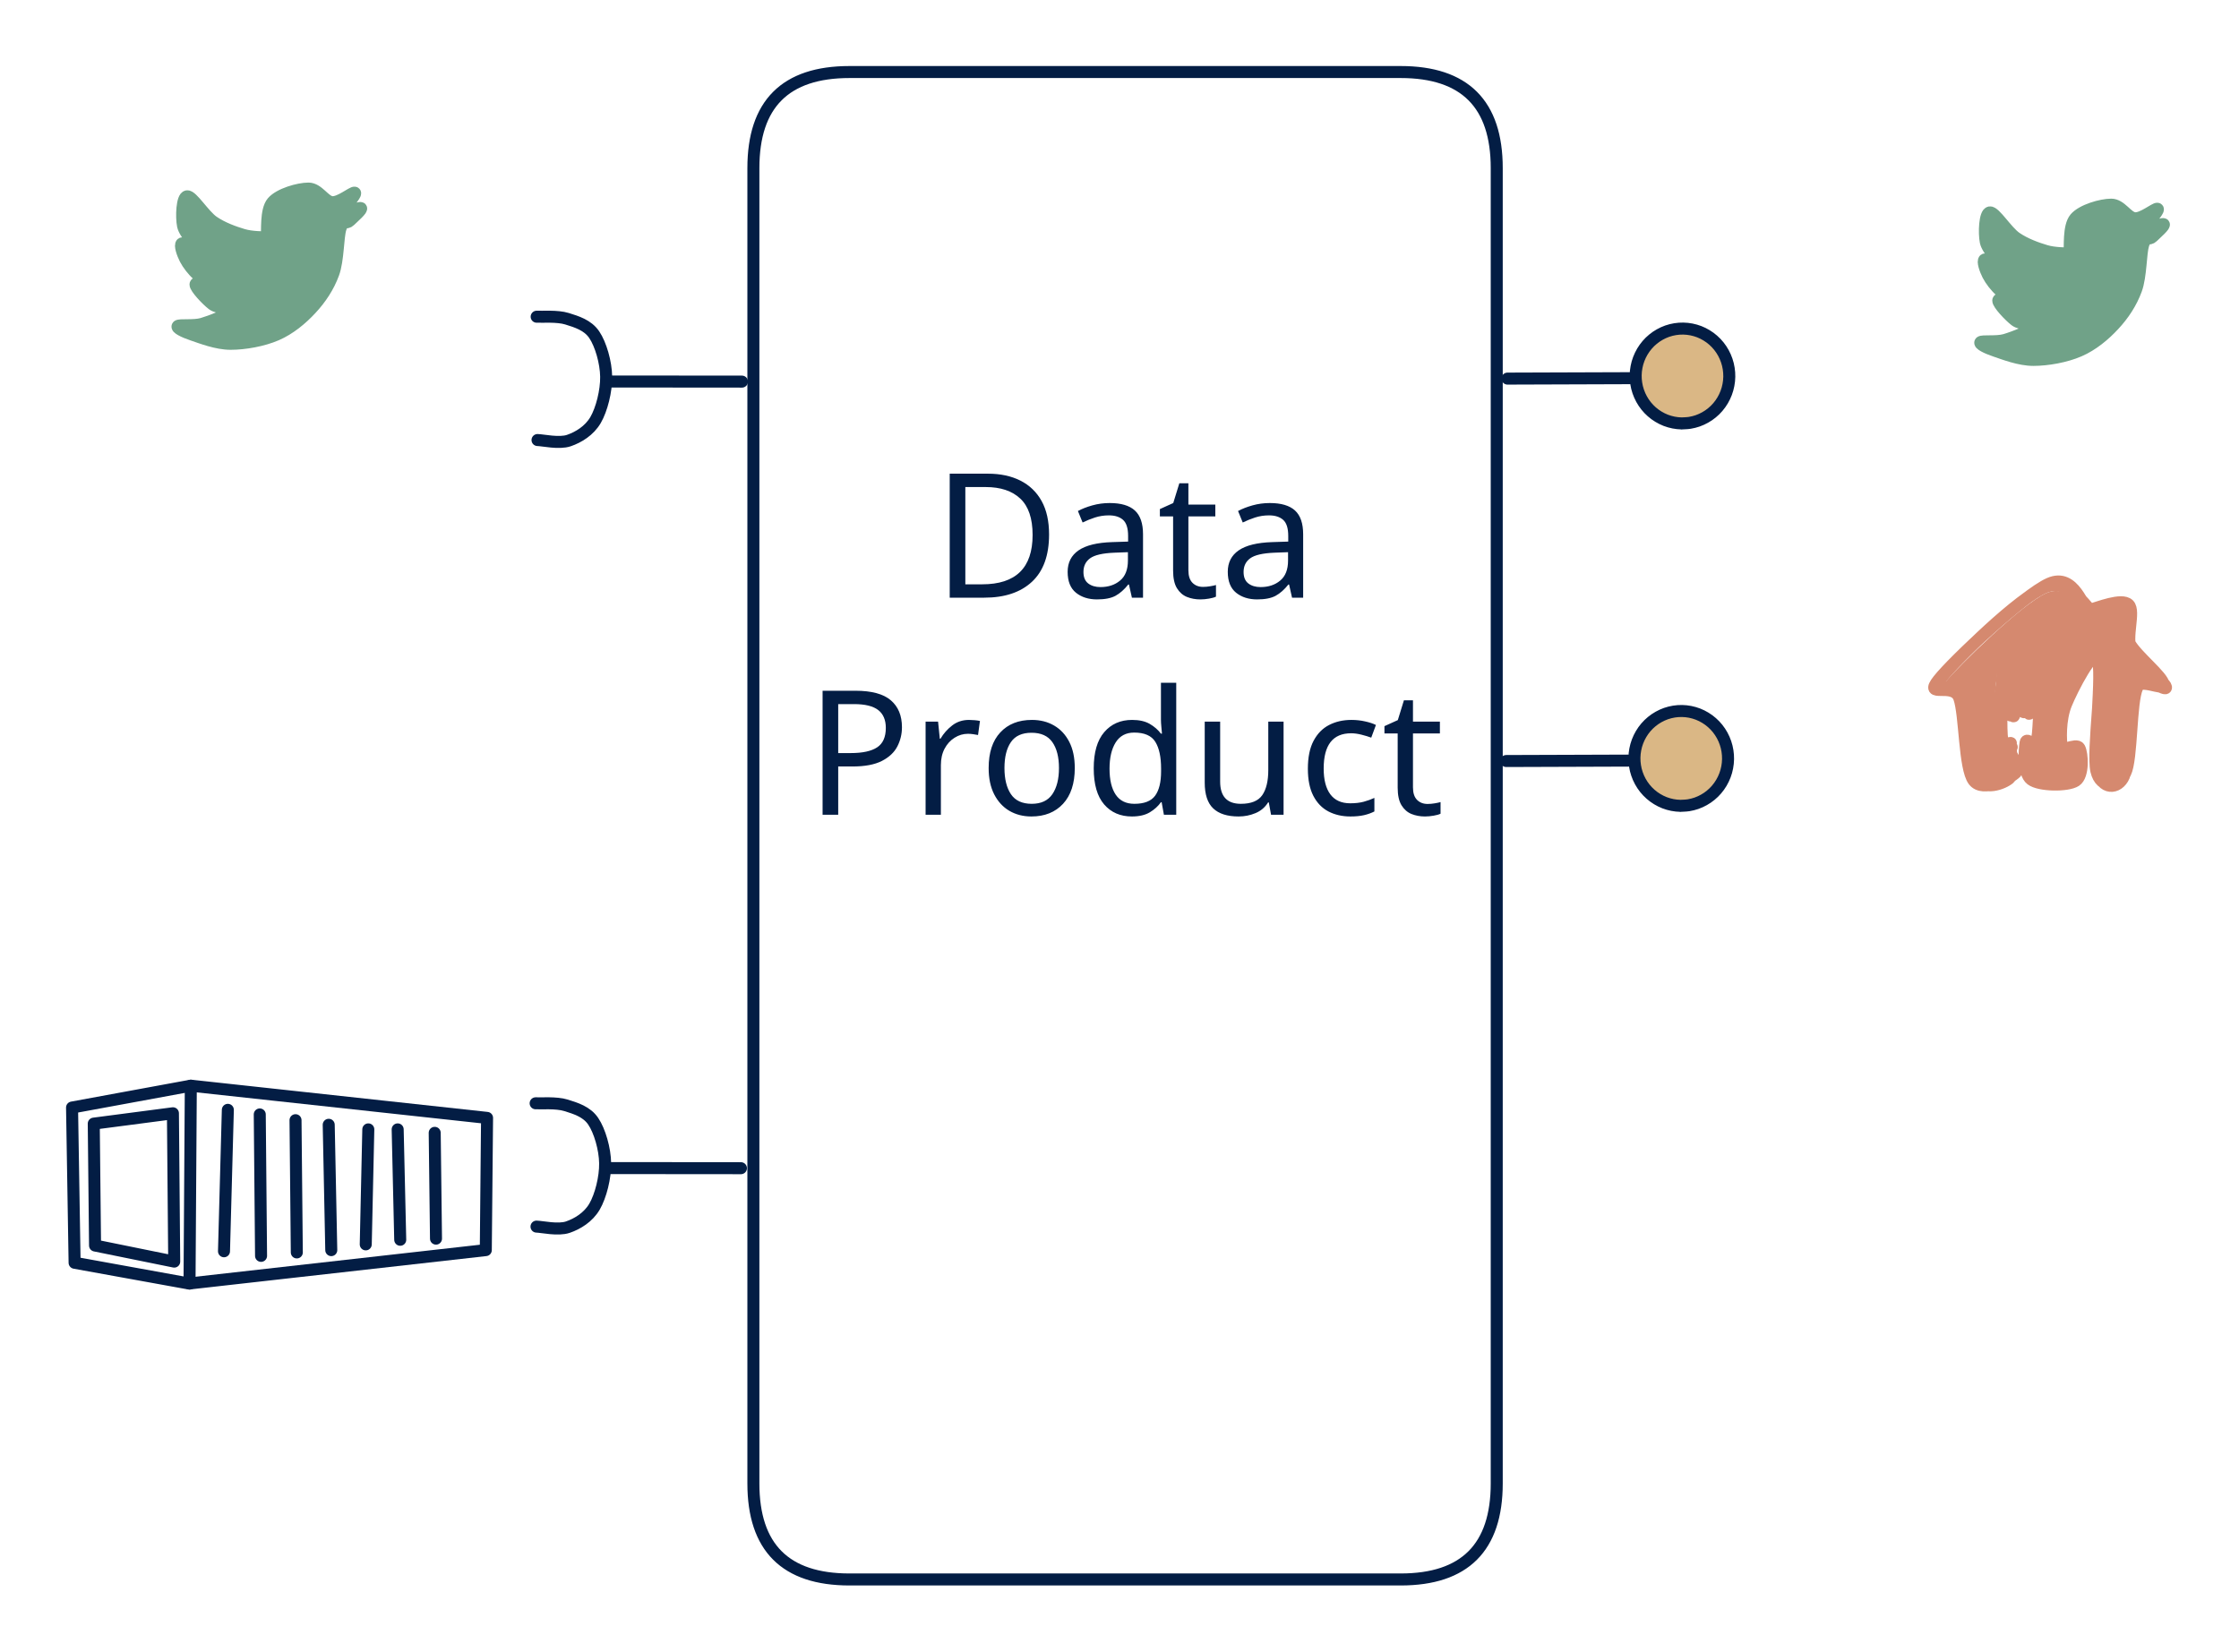
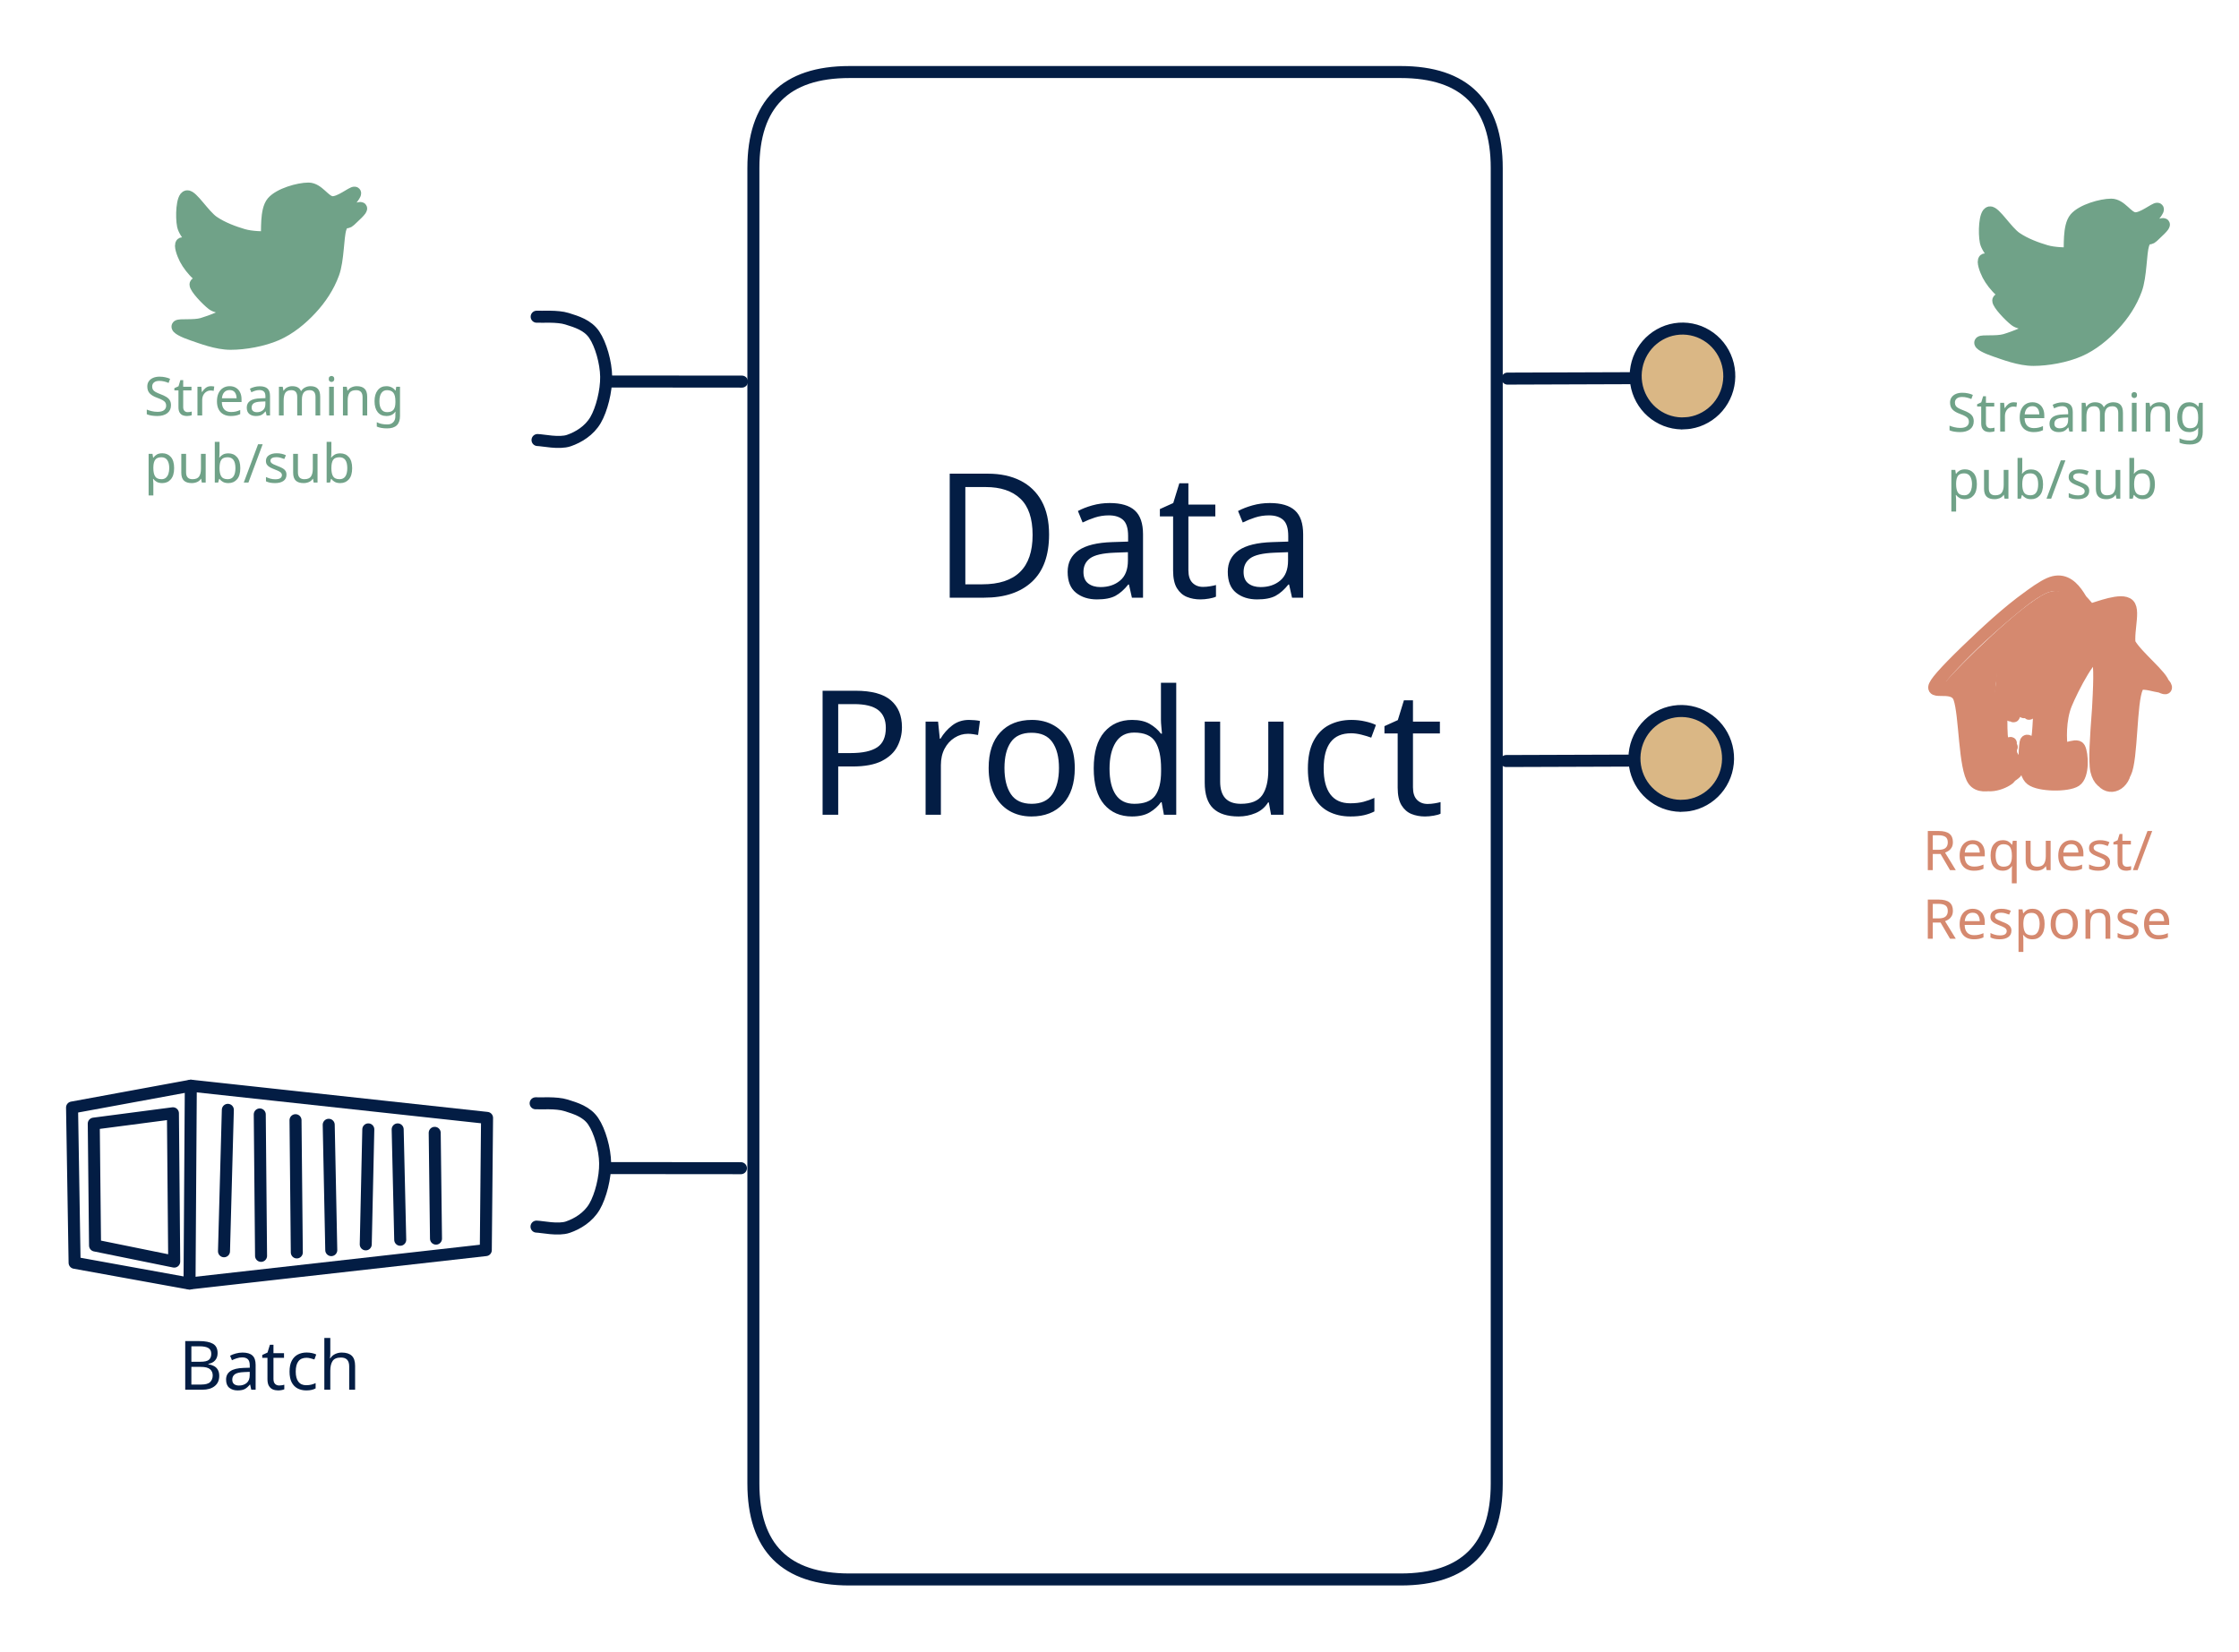
<svg xmlns="http://www.w3.org/2000/svg" version="1.1" viewBox="3001.583 1241.83 745.809 550.24" width="745.809" height="550.24">
  <g stroke-linecap="round">
    <g transform="translate(3090.403 1320.987) rotate(0 0.8961443 9.527954)" fill-rule="evenodd">
      <path d="M0 0 C0.32 -1.97, -0.4 -9.07, 1.93 -11.8 C4.25 -14.52, 10.62 -16.33, 13.92 -16.33 C17.23 -16.33, 19.21 -12.02, 21.77 -11.8 C24.34 -11.57, 28.51 -15.15, 29.33 -14.97 C30.14 -14.8, 27.6 -11.95, 26.66 -10.74 C25.72 -9.53, 22.91 -7.86, 23.7 -7.71 C24.49 -7.56, 30.74 -10.18, 31.4 -9.83 C32.07 -9.48, 28.84 -6.73, 27.7 -5.6 C26.56 -4.46, 25.5 -5.95, 24.59 -3.02 C23.68 -0.1, 23.85 7.49, 22.22 11.95 C20.59 16.41, 17.97 20.34, 14.81 23.74 C11.65 27.15, 7.73 30.42, 3.26 32.36 C-1.21 34.31, -7.33 35.39, -12 35.39 C-16.66 35.39, -21.8 33.35, -24.74 32.36 C-27.67 31.38, -30.17 30.1, -29.63 29.49 C-29.08 28.89, -24.39 29.57, -21.48 28.74 C-18.57 27.9, -12.71 25.58, -12.15 24.5 C-11.58 23.42, -16.15 23.72, -18.07 22.23 C-20 20.74, -23.75 16.76, -23.7 15.58 C-23.65 14.39, -17.9 15.65, -17.78 15.12 C-17.65 14.59, -21.4 13.74, -22.96 12.4 C-24.51 11.07, -26.22 8.85, -27.11 7.11 C-28 5.37, -29.01 2.5, -28.29 1.97 C-27.58 1.44, -22.89 4.92, -22.81 3.93 C-22.74 2.95, -27.23 -0.98, -27.85 -3.93 C-28.46 -6.88, -28.19 -13.54, -26.51 -13.76 C-24.84 -13.99, -20.89 -7.44, -17.78 -5.29 C-14.66 -3.15, -10.81 -1.79, -7.85 -0.91 C-4.89 -0.03, -1.31 -0.15, 0 0" stroke="none" stroke-width="0" fill="#70a288" fill-rule="evenodd" />
      <path d="M0 0 C0.32 -1.97, -0.4 -9.07, 1.93 -11.8 C4.25 -14.52, 10.62 -16.33, 13.92 -16.33 C17.23 -16.33, 19.21 -12.02, 21.77 -11.8 C24.34 -11.57, 28.51 -15.15, 29.33 -14.97 C30.14 -14.8, 27.6 -11.95, 26.66 -10.74 C25.72 -9.53, 22.91 -7.86, 23.7 -7.71 C24.49 -7.56, 30.74 -10.18, 31.4 -9.83 C32.07 -9.48, 28.84 -6.73, 27.7 -5.6 C26.56 -4.46, 25.5 -5.95, 24.59 -3.02 C23.68 -0.1, 23.85 7.49, 22.22 11.95 C20.59 16.41, 17.97 20.34, 14.81 23.74 C11.65 27.15, 7.73 30.42, 3.26 32.36 C-1.21 34.31, -7.33 35.39, -12 35.39 C-16.66 35.39, -21.8 33.35, -24.74 32.36 C-27.67 31.38, -30.17 30.1, -29.63 29.49 C-29.08 28.89, -24.39 29.57, -21.48 28.74 C-18.57 27.9, -12.71 25.58, -12.15 24.5 C-11.58 23.42, -16.15 23.72, -18.07 22.23 C-20 20.74, -23.75 16.76, -23.7 15.58 C-23.65 14.39, -17.9 15.65, -17.78 15.12 C-17.65 14.59, -21.4 13.74, -22.96 12.4 C-24.51 11.07, -26.22 8.85, -27.11 7.11 C-28 5.37, -29.01 2.5, -28.29 1.97 C-27.58 1.44, -22.89 4.92, -22.81 3.93 C-22.74 2.95, -27.23 -0.98, -27.85 -3.93 C-28.46 -6.88, -28.19 -13.54, -26.51 -13.76 C-24.84 -13.99, -20.89 -7.44, -17.78 -5.29 C-14.66 -3.15, -10.81 -1.79, -7.85 -0.91 C-4.89 -0.03, -1.31 -0.15, 0 0 M0 0 C0.32 -1.97, -0.4 -9.07, 1.93 -11.8 C4.25 -14.52, 10.62 -16.33, 13.92 -16.33 C17.23 -16.33, 19.21 -12.02, 21.77 -11.8 C24.34 -11.57, 28.51 -15.15, 29.33 -14.97 C30.14 -14.8, 27.6 -11.95, 26.66 -10.74 C25.72 -9.53, 22.91 -7.86, 23.7 -7.71 C24.49 -7.56, 30.74 -10.18, 31.4 -9.83 C32.07 -9.48, 28.84 -6.73, 27.7 -5.6 C26.56 -4.46, 25.5 -5.95, 24.59 -3.02 C23.68 -0.1, 23.85 7.49, 22.22 11.95 C20.59 16.41, 17.97 20.34, 14.81 23.74 C11.65 27.15, 7.73 30.42, 3.26 32.36 C-1.21 34.31, -7.33 35.39, -12 35.39 C-16.66 35.39, -21.8 33.35, -24.74 32.36 C-27.67 31.38, -30.17 30.1, -29.63 29.49 C-29.08 28.89, -24.39 29.57, -21.48 28.74 C-18.57 27.9, -12.71 25.58, -12.15 24.5 C-11.58 23.42, -16.15 23.72, -18.07 22.23 C-20 20.74, -23.75 16.76, -23.7 15.58 C-23.65 14.39, -17.9 15.65, -17.78 15.12 C-17.65 14.59, -21.4 13.74, -22.96 12.4 C-24.51 11.07, -26.22 8.85, -27.11 7.11 C-28 5.37, -29.01 2.5, -28.29 1.97 C-27.58 1.44, -22.89 4.92, -22.81 3.93 C-22.74 2.95, -27.23 -0.98, -27.85 -3.93 C-28.46 -6.88, -28.19 -13.54, -26.51 -13.76 C-24.84 -13.99, -20.89 -7.44, -17.78 -5.29 C-14.66 -3.15, -10.81 -1.79, -7.85 -0.91 C-4.89 -0.03, -1.31 -0.15, 0 0" stroke="#70a288" stroke-width="4" fill="none" />
    </g>
  </g>
  <g stroke-linecap="round">
    <g transform="translate(3032.814 1616.198) rotate(0 13.39865 21.26245)">
      <path d="M0 0 C0.11 10.17, 0.21 20.33, 0.43 40.61 M0 0 C0.1 9.48, 0.2 18.95, 0.43 40.61 M0.43 40.61 C10.29 42.62, 20.16 44.62, 26.8 45.97 M0.43 40.61 C9.78 42.51, 19.13 44.41, 26.8 45.97 M26.8 45.97 C26.7 34.76, 26.6 23.54, 26.37 -3.45 M26.8 45.97 C26.71 35.47, 26.62 24.96, 26.37 -3.45 M26.37 -3.45 C19.31 -2.53, 12.25 -1.6, 0 0 M26.37 -3.45 C17.34 -2.27, 8.31 -1.09, 0 0" stroke="#031d44" stroke-width="4" fill="none" />
    </g>
  </g>
  <g stroke-linecap="round">
    <g transform="translate(3025.583 1610.834) rotate(0 19.77896 25.68963)">
      <path d="M0 0 C0.17 10.54, 0.35 21.08, 0.85 51.72 M0 0 C0.32 19.18, 0.63 38.35, 0.85 51.72 M0.85 51.72 C12.46 53.82, 24.07 55.93, 39.13 58.66 M0.85 51.72 C15.57 54.39, 30.28 57.05, 39.13 58.66 M39.13 58.66 C39.22 44.76, 39.31 30.87, 39.56 -7.28 M39.13 58.66 C39.22 44.37, 39.32 30.07, 39.56 -7.28 M39.56 -7.28 C26.71 -4.92, 13.87 -2.55, 0 0 M39.56 -7.28 C25.61 -4.71, 11.66 -2.15, 0 0" stroke="#031d44" stroke-width="4" fill="none" />
    </g>
  </g>
  <g stroke-linecap="round">
    <g transform="translate(3065.141 1603.555) rotate(0 49.12839 32.94722)">
      <path d="M0 0 C25.94 2.82, 51.87 5.64, 98.68 10.73 M0 0 C23.26 2.53, 46.51 5.06, 98.68 10.73 M98.68 10.73 C98.59 20.23, 98.5 29.73, 98.26 54.78 M98.68 10.73 C98.51 28.12, 98.35 45.52, 98.26 54.78 M98.26 54.78 C62.42 58.82, 26.58 62.85, -0.43 65.89 M98.26 54.78 C69.1 58.07, 39.94 61.35, -0.43 65.89" stroke="#031d44" stroke-width="4" fill="none" />
    </g>
  </g>
  <g stroke-linecap="round">
    <g transform="translate(3077.477 1611.601) rotate(0 -0.6380311 23.56109)">
      <path d="M0 0 C-0.34 12.58, -0.68 25.16, -1.28 47.12 M0 0 C-0.31 11.51, -0.62 23.01, -1.28 47.12" stroke="#031d44" stroke-width="4" fill="none" />
    </g>
  </g>
  <g stroke-linecap="round">
    <g transform="translate(3088.11 1613.133) rotate(0 0.212677 23.56109)">
      <path d="M0 0 C0.14 15.43, 0.28 30.85, 0.43 47.12 M0 0 C0.11 12.44, 0.22 24.88, 0.43 47.12" stroke="#031d44" stroke-width="4" fill="none" />
    </g>
  </g>
  <g stroke-linecap="round">
    <g transform="translate(3100.02 1615.049) rotate(0 0.212677 22.02866)">
      <path d="M0 0 C0.14 14.29, 0.28 28.58, 0.43 44.06 M0 0 C0.16 16.18, 0.31 32.35, 0.43 44.06" stroke="#031d44" stroke-width="4" fill="none" />
    </g>
  </g>
  <g stroke-linecap="round">
    <g transform="translate(3111.079 1616.581) rotate(0 0.4253541 20.87934)">
      <path d="M0 0 C0.26 12.68, 0.52 25.37, 0.85 41.76 M0 0 C0.24 11.85, 0.48 23.7, 0.85 41.76" stroke="#031d44" stroke-width="4" fill="none" />
    </g>
  </g>
  <g stroke-linecap="round">
    <g transform="translate(3124.265 1618.113) rotate(0 -0.4253541 19.15536)">
      <path d="M0 0 C-0.32 14.33, -0.64 28.66, -0.85 38.31 M0 0 C-0.3 13.59, -0.6 27.17, -0.85 38.31" stroke="#031d44" stroke-width="4" fill="none" />
    </g>
  </g>
  <g stroke-linecap="round">
    <g transform="translate(3134.049 1618.113) rotate(0 0.4253541 18.38914)">
      <path d="M0 0 C0.26 11.15, 0.52 22.31, 0.85 36.78 M0 0 C0.33 14.14, 0.65 28.27, 0.85 36.78" stroke="#031d44" stroke-width="4" fill="none" />
    </g>
  </g>
  <g stroke-linecap="round">
    <g transform="translate(3146.384 1619.263) rotate(0 0.212677 17.62293)">
      <path d="M0 0 C0.09 7.6, 0.18 15.2, 0.43 35.25 M0 0 C0.17 13.92, 0.34 27.84, 0.43 35.25" stroke="#031d44" stroke-width="4" fill="none" />
    </g>
  </g>
  <g stroke-linecap="round" transform="translate(3252.535 1265.83) rotate(0 123.8051 251.1225)">
    <path d="M32 0 C96.3 0, 160.6 0, 215.61 0 M32 0 C96.19 0, 160.38 0, 215.61 0 M215.61 0 C236.94 0, 247.61 10.67, 247.61 32 M215.61 0 C236.94 0, 247.61 10.67, 247.61 32 M247.61 32 C247.61 174.3, 247.61 316.61, 247.61 470.24 M247.61 32 C247.61 186.51, 247.61 341.03, 247.61 470.24 M247.61 470.24 C247.61 491.58, 236.94 502.24, 215.61 502.24 M247.61 470.24 C247.61 491.58, 236.94 502.24, 215.61 502.24 M215.61 502.24 C167.68 502.24, 119.75 502.24, 32 502.24 M215.61 502.24 C164.44 502.24, 113.28 502.24, 32 502.24 M32 502.24 C10.67 502.24, 0 491.58, 0 470.24 M32 502.24 C10.67 502.24, 0 491.58, 0 470.24 M0 470.24 C0 323.2, 0 176.16, 0 32 M0 470.24 C0 328.43, 0 186.62, 0 32 M0 32 C0 10.67, 10.67 0, 32 0 M0 32 C0 10.67, 10.67 0, 32 0" stroke="#031d44" stroke-width="4" fill="none" />
  </g>
  <g stroke-linecap="round">
    <g transform="translate(3171.795 1356.65) rotate(269.5993 20.20242 11.50673)">
      <path d="M0 0 C-0.04 1.74, -1.34 7.21, -0.25 10.44 C0.83 13.66, 2.98 17.27, 6.52 19.37 C10.05 21.46, 16.21 23.05, 20.95 23.01 C25.69 22.98, 31.74 21.29, 34.97 19.13 C38.2 16.98, 39.33 13.27, 40.35 10.08 C41.37 6.89, 40.97 1.68, 41.09 0 M0 0 C-0.04 1.74, -1.34 7.21, -0.25 10.44 C0.83 13.66, 2.98 17.27, 6.52 19.37 C10.05 21.46, 16.21 23.05, 20.95 23.01 C25.69 22.98, 31.74 21.29, 34.97 19.13 C38.2 16.98, 39.33 13.27, 40.35 10.08 C41.37 6.89, 40.97 1.68, 41.09 0" stroke="#031d44" stroke-width="4" fill="none" />
    </g>
  </g>
  <g stroke-linecap="round">
    <g transform="translate(3226.701 1346.758) rotate(269.5993 -0.1761756 22.19813)">
      <path d="M0 0 C-0.06 7.4, -0.29 37, -0.35 44.4 M0 0 C-0.06 7.4, -0.29 37, -0.35 44.4" stroke="#031d44" stroke-width="4" fill="none" />
    </g>
  </g>
  <g stroke-linecap="round">
    <g transform="translate(3171.455 1618.72) rotate(269.5993 20.20242 11.50673)">
      <path d="M0 0 C-0.04 1.74, -1.34 7.21, -0.25 10.44 C0.83 13.66, 2.98 17.27, 6.52 19.37 C10.05 21.46, 16.21 23.05, 20.95 23.01 C25.69 22.98, 31.74 21.29, 34.97 19.13 C38.2 16.98, 39.33 13.27, 40.35 10.08 C41.37 6.89, 40.97 1.68, 41.09 0 M0 0 C-0.04 1.74, -1.34 7.21, -0.25 10.44 C0.83 13.66, 2.98 17.27, 6.52 19.37 C10.05 21.46, 16.21 23.05, 20.95 23.01 C25.69 22.98, 31.74 21.29, 34.97 19.13 C38.2 16.98, 39.33 13.27, 40.35 10.08 C41.37 6.89, 40.97 1.68, 41.09 0" stroke="#031d44" stroke-width="4" fill="none" />
    </g>
  </g>
  <g stroke-linecap="round">
    <g transform="translate(3226.361 1608.828) rotate(269.5993 -0.1761756 22.19813)">
      <path d="M0 0 C-0.06 7.4, -0.29 37, -0.35 44.4 M0 0 C-0.06 7.4, -0.29 37, -0.35 44.4" stroke="#031d44" stroke-width="4" fill="none" />
    </g>
  </g>
  <g stroke-linecap="round">
    <g transform="translate(3523.627 1347.588) rotate(90.96151 0.4103828 20.31395)">
      <path d="M0 0 C0.14 6.77, 0.68 33.86, 0.82 40.63 M0 0 C0.14 6.77, 0.68 33.86, 0.82 40.63" stroke="#031d44" stroke-width="4" fill="none" />
    </g>
  </g>
  <g stroke-linecap="round" transform="translate(3546.216 1351.508) rotate(90.96151 15.79974 15.59455)">
    <path d="M31.6 15.59 C31.6 16.5, 31.52 17.41, 31.36 18.3 C31.2 19.19, 30.96 20.08, 30.65 20.93 C30.33 21.78, 29.94 22.61, 29.48 23.39 C29.03 24.17, 28.49 24.93, 27.9 25.62 C27.32 26.31, 26.66 26.96, 25.96 27.54 C25.26 28.12, 24.49 28.65, 23.7 29.1 C22.91 29.55, 22.06 29.94, 21.2 30.25 C20.34 30.56, 19.44 30.8, 18.54 30.95 C17.64 31.11, 16.71 31.19, 15.8 31.19 C14.89 31.19, 13.96 31.11, 13.06 30.95 C12.16 30.8, 11.26 30.56, 10.4 30.25 C9.54 29.94, 8.69 29.55, 7.9 29.1 C7.11 28.65, 6.34 28.12, 5.64 27.54 C4.94 26.96, 4.28 26.31, 3.7 25.62 C3.11 24.93, 2.57 24.17, 2.12 23.39 C1.66 22.61, 1.27 21.78, 0.95 20.93 C0.64 20.08, 0.4 19.19, 0.24 18.3 C0.08 17.41, 0 16.5, 0 15.59 C0 14.69, 0.08 13.78, 0.24 12.89 C0.4 12, 0.64 11.11, 0.95 10.26 C1.27 9.41, 1.66 8.58, 2.12 7.8 C2.57 7.02, 3.11 6.26, 3.7 5.57 C4.28 4.88, 4.94 4.23, 5.64 3.65 C6.34 3.07, 7.11 2.54, 7.9 2.09 C8.69 1.64, 9.54 1.25, 10.4 0.94 C11.26 0.63, 12.16 0.39, 13.06 0.24 C13.96 0.08, 14.89 0, 15.8 0 C16.71 0, 17.64 0.08, 18.54 0.24 C19.44 0.39, 20.34 0.63, 21.2 0.94 C22.06 1.25, 22.91 1.64, 23.7 2.09 C24.49 2.54, 25.26 3.07, 25.96 3.65 C26.66 4.23, 27.32 4.88, 27.9 5.57 C28.49 6.26, 29.03 7.02, 29.48 7.8 C29.94 8.58, 30.33 9.41, 30.65 10.26 C30.96 11.11, 31.2 12, 31.36 12.89 C31.52 13.78, 31.56 15.14, 31.6 15.59 C31.64 16.05, 31.64 15.14, 31.6 15.59" stroke="none" stroke-width="0" fill="#dab785" />
    <path d="M31.6 15.59 C31.6 16.5, 31.52 17.41, 31.36 18.3 C31.2 19.19, 30.96 20.08, 30.65 20.93 C30.33 21.78, 29.94 22.61, 29.48 23.39 C29.03 24.17, 28.49 24.93, 27.9 25.62 C27.32 26.31, 26.66 26.96, 25.96 27.54 C25.26 28.12, 24.49 28.65, 23.7 29.1 C22.91 29.55, 22.06 29.94, 21.2 30.25 C20.34 30.56, 19.44 30.8, 18.54 30.95 C17.64 31.11, 16.71 31.19, 15.8 31.19 C14.89 31.19, 13.96 31.11, 13.06 30.95 C12.16 30.8, 11.26 30.56, 10.4 30.25 C9.54 29.94, 8.69 29.55, 7.9 29.1 C7.11 28.65, 6.34 28.12, 5.64 27.54 C4.94 26.96, 4.28 26.31, 3.7 25.62 C3.11 24.93, 2.57 24.17, 2.12 23.39 C1.66 22.61, 1.27 21.78, 0.95 20.93 C0.64 20.08, 0.4 19.19, 0.24 18.3 C0.08 17.41, 0 16.5, 0 15.59 C0 14.69, 0.08 13.78, 0.24 12.89 C0.4 12, 0.64 11.11, 0.95 10.26 C1.27 9.41, 1.66 8.58, 2.12 7.8 C2.57 7.02, 3.11 6.26, 3.7 5.57 C4.28 4.88, 4.94 4.23, 5.64 3.65 C6.34 3.07, 7.11 2.54, 7.9 2.09 C8.69 1.64, 9.54 1.25, 10.4 0.94 C11.26 0.63, 12.16 0.39, 13.06 0.24 C13.96 0.08, 14.89 0, 15.8 0 C16.71 0, 17.64 0.08, 18.54 0.24 C19.44 0.39, 20.34 0.63, 21.2 0.94 C22.06 1.25, 22.91 1.64, 23.7 2.09 C24.49 2.54, 25.26 3.07, 25.96 3.65 C26.66 4.23, 27.32 4.88, 27.9 5.57 C28.49 6.26, 29.03 7.02, 29.48 7.8 C29.94 8.58, 30.33 9.41, 30.65 10.26 C30.96 11.11, 31.2 12, 31.36 12.89 C31.52 13.78, 31.56 15.14, 31.6 15.59 C31.64 16.05, 31.64 15.14, 31.6 15.59" stroke="#031d44" stroke-width="4" fill="none" />
  </g>
  <g stroke-linecap="round">
    <g transform="translate(3523.213 1475.001) rotate(90.96151 0.4103828 20.31395)">
      <path d="M0 0 C0.14 6.77, 0.68 33.86, 0.82 40.63 M0 0 C0.14 6.77, 0.68 33.86, 0.82 40.63" stroke="#031d44" stroke-width="4" fill="none" />
    </g>
  </g>
  <g stroke-linecap="round" transform="translate(3545.803 1478.922) rotate(90.96151 15.79974 15.59455)">
    <path d="M31.6 15.59 C31.6 16.5, 31.52 17.41, 31.36 18.3 C31.2 19.19, 30.96 20.08, 30.65 20.93 C30.33 21.78, 29.94 22.61, 29.48 23.39 C29.03 24.17, 28.49 24.93, 27.9 25.62 C27.32 26.31, 26.66 26.96, 25.96 27.54 C25.26 28.12, 24.49 28.65, 23.7 29.1 C22.91 29.55, 22.06 29.94, 21.2 30.25 C20.34 30.56, 19.44 30.8, 18.54 30.95 C17.64 31.11, 16.71 31.19, 15.8 31.19 C14.89 31.19, 13.96 31.11, 13.06 30.95 C12.16 30.8, 11.26 30.56, 10.4 30.25 C9.54 29.94, 8.69 29.55, 7.9 29.1 C7.11 28.65, 6.34 28.12, 5.64 27.54 C4.94 26.96, 4.28 26.31, 3.7 25.62 C3.11 24.93, 2.57 24.17, 2.12 23.39 C1.66 22.61, 1.27 21.78, 0.95 20.93 C0.64 20.08, 0.4 19.19, 0.24 18.3 C0.08 17.41, 0 16.5, 0 15.59 C0 14.69, 0.08 13.78, 0.24 12.89 C0.4 12, 0.64 11.11, 0.95 10.26 C1.27 9.41, 1.66 8.58, 2.12 7.8 C2.57 7.02, 3.11 6.26, 3.7 5.57 C4.28 4.88, 4.94 4.23, 5.64 3.65 C6.34 3.07, 7.11 2.54, 7.9 2.09 C8.69 1.64, 9.54 1.25, 10.4 0.94 C11.26 0.63, 12.16 0.39, 13.06 0.24 C13.96 0.08, 14.89 0, 15.8 0 C16.71 0, 17.64 0.08, 18.54 0.24 C19.44 0.39, 20.34 0.63, 21.2 0.94 C22.06 1.25, 22.91 1.64, 23.7 2.09 C24.49 2.54, 25.26 3.07, 25.96 3.65 C26.66 4.23, 27.32 4.88, 27.9 5.57 C28.49 6.26, 29.03 7.02, 29.48 7.8 C29.94 8.58, 30.33 9.41, 30.65 10.26 C30.96 11.11, 31.2 12, 31.36 12.89 C31.52 13.78, 31.56 15.14, 31.6 15.59 C31.64 16.05, 31.64 15.14, 31.6 15.59" stroke="none" stroke-width="0" fill="#dab785" />
    <path d="M31.6 15.59 C31.6 16.5, 31.52 17.41, 31.36 18.3 C31.2 19.19, 30.96 20.08, 30.65 20.93 C30.33 21.78, 29.94 22.61, 29.48 23.39 C29.03 24.17, 28.49 24.93, 27.9 25.62 C27.32 26.31, 26.66 26.96, 25.96 27.54 C25.26 28.12, 24.49 28.65, 23.7 29.1 C22.91 29.55, 22.06 29.94, 21.2 30.25 C20.34 30.56, 19.44 30.8, 18.54 30.95 C17.64 31.11, 16.71 31.19, 15.8 31.19 C14.89 31.19, 13.96 31.11, 13.06 30.95 C12.16 30.8, 11.26 30.56, 10.4 30.25 C9.54 29.94, 8.69 29.55, 7.9 29.1 C7.11 28.65, 6.34 28.12, 5.64 27.54 C4.94 26.96, 4.28 26.31, 3.7 25.62 C3.11 24.93, 2.57 24.17, 2.12 23.39 C1.66 22.61, 1.27 21.78, 0.95 20.93 C0.64 20.08, 0.4 19.19, 0.24 18.3 C0.08 17.41, 0 16.5, 0 15.59 C0 14.69, 0.08 13.78, 0.24 12.89 C0.4 12, 0.64 11.11, 0.95 10.26 C1.27 9.41, 1.66 8.58, 2.12 7.8 C2.57 7.02, 3.11 6.26, 3.7 5.57 C4.28 4.88, 4.94 4.23, 5.64 3.65 C6.34 3.07, 7.11 2.54, 7.9 2.09 C8.69 1.64, 9.54 1.25, 10.4 0.94 C11.26 0.63, 12.16 0.39, 13.06 0.24 C13.96 0.08, 14.89 0, 15.8 0 C16.71 0, 17.64 0.08, 18.54 0.24 C19.44 0.39, 20.34 0.63, 21.2 0.94 C22.06 1.25, 22.91 1.64, 23.7 2.09 C24.49 2.54, 25.26 3.07, 25.96 3.65 C26.66 4.23, 27.32 4.88, 27.9 5.57 C28.49 6.26, 29.03 7.02, 29.48 7.8 C29.94 8.58, 30.33 9.41, 30.65 10.26 C30.96 11.11, 31.2 12, 31.36 12.89 C31.52 13.78, 31.56 15.14, 31.6 15.59 C31.64 16.05, 31.64 15.14, 31.6 15.59" stroke="#031d44" stroke-width="4" fill="none" />
  </g>
  <g stroke-linecap="round">
    <g transform="translate(3690.898 1326.348) rotate(0 0.8961443 9.527954)" fill-rule="evenodd">
      <path d="M0 0 C0.32 -1.97, -0.4 -9.07, 1.93 -11.8 C4.25 -14.52, 10.62 -16.33, 13.92 -16.33 C17.23 -16.33, 19.21 -12.02, 21.77 -11.8 C24.34 -11.57, 28.51 -15.15, 29.33 -14.97 C30.14 -14.8, 27.6 -11.95, 26.66 -10.74 C25.72 -9.53, 22.91 -7.86, 23.7 -7.71 C24.49 -7.56, 30.74 -10.18, 31.4 -9.83 C32.07 -9.48, 28.84 -6.73, 27.7 -5.6 C26.56 -4.46, 25.5 -5.95, 24.59 -3.02 C23.68 -0.1, 23.85 7.49, 22.22 11.95 C20.59 16.41, 17.97 20.34, 14.81 23.74 C11.65 27.15, 7.73 30.42, 3.26 32.36 C-1.21 34.31, -7.33 35.39, -12 35.39 C-16.66 35.39, -21.8 33.35, -24.74 32.36 C-27.67 31.38, -30.17 30.1, -29.63 29.49 C-29.08 28.89, -24.39 29.57, -21.48 28.74 C-18.57 27.9, -12.71 25.58, -12.15 24.5 C-11.58 23.42, -16.15 23.72, -18.07 22.23 C-20 20.74, -23.75 16.76, -23.7 15.58 C-23.65 14.39, -17.9 15.65, -17.78 15.12 C-17.65 14.59, -21.4 13.74, -22.96 12.4 C-24.51 11.07, -26.22 8.85, -27.11 7.11 C-28 5.37, -29.01 2.5, -28.29 1.97 C-27.58 1.44, -22.89 4.92, -22.81 3.93 C-22.74 2.95, -27.23 -0.98, -27.85 -3.93 C-28.46 -6.88, -28.19 -13.54, -26.51 -13.76 C-24.84 -13.99, -20.89 -7.44, -17.78 -5.29 C-14.66 -3.15, -10.81 -1.79, -7.85 -0.91 C-4.89 -0.03, -1.31 -0.15, 0 0" stroke="none" stroke-width="0" fill="#70a288" fill-rule="evenodd" />
      <path d="M0 0 C0.32 -1.97, -0.4 -9.07, 1.93 -11.8 C4.25 -14.52, 10.62 -16.33, 13.92 -16.33 C17.23 -16.33, 19.21 -12.02, 21.77 -11.8 C24.34 -11.57, 28.51 -15.15, 29.33 -14.97 C30.14 -14.8, 27.6 -11.95, 26.66 -10.74 C25.72 -9.53, 22.91 -7.86, 23.7 -7.71 C24.49 -7.56, 30.74 -10.18, 31.4 -9.83 C32.07 -9.48, 28.84 -6.73, 27.7 -5.6 C26.56 -4.46, 25.5 -5.95, 24.59 -3.02 C23.68 -0.1, 23.85 7.49, 22.22 11.95 C20.59 16.41, 17.97 20.34, 14.81 23.74 C11.65 27.15, 7.73 30.42, 3.26 32.36 C-1.21 34.31, -7.33 35.39, -12 35.39 C-16.66 35.39, -21.8 33.35, -24.74 32.36 C-27.67 31.38, -30.17 30.1, -29.63 29.49 C-29.08 28.89, -24.39 29.57, -21.48 28.74 C-18.57 27.9, -12.71 25.58, -12.15 24.5 C-11.58 23.42, -16.15 23.72, -18.07 22.23 C-20 20.74, -23.75 16.76, -23.7 15.58 C-23.65 14.39, -17.9 15.65, -17.78 15.12 C-17.65 14.59, -21.4 13.74, -22.96 12.4 C-24.51 11.07, -26.22 8.85, -27.11 7.11 C-28 5.37, -29.01 2.5, -28.29 1.97 C-27.58 1.44, -22.89 4.92, -22.81 3.93 C-22.74 2.95, -27.23 -0.98, -27.85 -3.93 C-28.46 -6.88, -28.19 -13.54, -26.51 -13.76 C-24.84 -13.99, -20.89 -7.44, -17.78 -5.29 C-14.66 -3.15, -10.81 -1.79, -7.85 -0.91 C-4.89 -0.03, -1.31 -0.15, 0 0 M0 0 C0.32 -1.97, -0.4 -9.07, 1.93 -11.8 C4.25 -14.52, 10.62 -16.33, 13.92 -16.33 C17.23 -16.33, 19.21 -12.02, 21.77 -11.8 C24.34 -11.57, 28.51 -15.15, 29.33 -14.97 C30.14 -14.8, 27.6 -11.95, 26.66 -10.74 C25.72 -9.53, 22.91 -7.86, 23.7 -7.71 C24.49 -7.56, 30.74 -10.18, 31.4 -9.83 C32.07 -9.48, 28.84 -6.73, 27.7 -5.6 C26.56 -4.46, 25.5 -5.95, 24.59 -3.02 C23.68 -0.1, 23.85 7.49, 22.22 11.95 C20.59 16.41, 17.97 20.34, 14.81 23.74 C11.65 27.15, 7.73 30.42, 3.26 32.36 C-1.21 34.31, -7.33 35.39, -12 35.39 C-16.66 35.39, -21.8 33.35, -24.74 32.36 C-27.67 31.38, -30.17 30.1, -29.63 29.49 C-29.08 28.89, -24.39 29.57, -21.48 28.74 C-18.57 27.9, -12.71 25.58, -12.15 24.5 C-11.58 23.42, -16.15 23.72, -18.07 22.23 C-20 20.74, -23.75 16.76, -23.7 15.58 C-23.65 14.39, -17.9 15.65, -17.78 15.12 C-17.65 14.59, -21.4 13.74, -22.96 12.4 C-24.51 11.07, -26.22 8.85, -27.11 7.11 C-28 5.37, -29.01 2.5, -28.29 1.97 C-27.58 1.44, -22.89 4.92, -22.81 3.93 C-22.74 2.95, -27.23 -0.98, -27.85 -3.93 C-28.46 -6.88, -28.19 -13.54, -26.51 -13.76 C-24.84 -13.99, -20.89 -7.44, -17.78 -5.29 C-14.66 -3.15, -10.81 -1.79, -7.85 -0.91 C-4.89 -0.03, -1.31 -0.15, 0 0" stroke="#70a288" stroke-width="4" fill="none" />
    </g>
  </g>
  <g stroke-linecap="round">
    <g transform="translate(3671.023 1489.817) rotate(0 13.44516 -20.20006)" fill-rule="evenodd">
      <path d="M0.33 -1.08 C-0.08 0.51, 0.56 8.23, -1.49 10.6 C-3.55 12.96, -9.68 17.76, -12.01 13.13 C-14.33 8.5, -13.89 -11.54, -15.46 -17.19 C-17.02 -22.84, -26.01 -15.24, -21.41 -20.77 C-16.8 -26.3, 4.1 -46.8, 12.18 -50.37 C20.27 -53.94, 24 -43.25, 27.09 -42.19 C30.19 -41.13, 28.74 -43.26, 30.75 -44.01 C32.76 -44.77, 37.8 -48.43, 39.16 -46.72 C40.52 -45, 37.46 -37.87, 38.92 -33.73 C40.39 -29.58, 47.78 -24.51, 47.98 -21.84 C48.18 -19.17, 41.64 -23.02, 40.13 -17.7 C38.63 -12.38, 40.93 5.48, 38.94 10.08 C36.96 14.67, 30.02 16.55, 28.21 9.87 C26.41 3.19, 29.64 -26.42, 28.11 -30.02 C26.59 -33.62, 20.65 -16.91, 19.07 -11.73 C17.48 -6.55, 17.89 -1.26, 18.6 1.08 C19.32 3.42, 23.12 0.54, 23.37 2.3 C23.63 4.05, 22.34 9.89, 20.13 11.64 C17.91 13.38, 12.72 14.93, 10.11 12.75 C7.49 10.56, 4.53 1.42, 4.43 -1.48 C4.32 -4.38, 8.5 -0.39, 9.47 -4.64 C10.45 -8.89, 10.82 -26.11, 10.28 -26.97 C9.75 -27.84, 7.34 -10.07, 6.26 -9.85 C5.18 -9.63, 4.99 -25.83, 3.79 -25.66 C2.6 -25.48, 0.29 -8.55, -0.91 -8.79 C-2.12 -9.03, -2.69 -28.11, -3.45 -27.09 C-4.22 -26.07, -6.04 -7.35, -5.48 -2.66 C-4.92 2.03, -0.63 0.38, -0.1 1.05" stroke="none" stroke-width="0" fill="#d5896f" fill-rule="evenodd" />
      <path d="M0.33 1.12 C0.26 2.91, 1.8 9.72, -0.16 11.38 C-2.11 13.05, -8.68 15.68, -11.4 11.11 C-14.12 6.55, -14.58 -10.46, -16.48 -16 C-18.37 -21.54, -27.48 -16.07, -22.76 -22.14 C-18.03 -28.21, 3.23 -49.01, 11.88 -52.41 C20.53 -55.81, 26.42 -43.79, 29.15 -42.54 C31.88 -41.29, 26.82 -44.51, 28.25 -44.93 C29.68 -45.35, 35.77 -46.94, 37.72 -45.06 C39.67 -43.18, 37.69 -37.83, 39.94 -33.64 C42.2 -29.45, 51.15 -22.52, 51.27 -19.91 C51.39 -17.31, 42.88 -23.09, 40.67 -18 C38.47 -12.91, 39.96 6.16, 38.04 10.62 C36.12 15.09, 30.64 15.31, 29.17 8.79 C27.7 2.28, 31.13 -24.61, 29.23 -28.48 C27.33 -32.34, 20.04 -19.26, 17.77 -14.4 C15.5 -9.55, 14.71 -1.95, 15.62 0.66 C16.53 3.26, 22.14 -0.7, 23.2 1.22 C24.26 3.14, 24.64 10.42, 21.96 12.17 C19.29 13.92, 9.92 13.85, 7.14 11.73 C4.36 9.61, 4.88 1.8, 5.28 -0.56 C5.67 -2.91, 8.8 2.22, 9.51 -2.39 C10.22 -7.01, 10.02 -26.95, 9.51 -28.25 C9.01 -29.54, 7.52 -10.12, 6.46 -10.15 C5.39 -10.18, 4.16 -28.54, 3.13 -28.45 C2.09 -28.36, 1.13 -9.62, 0.27 -9.61 C-0.58 -9.6, -1.51 -29.51, -2 -28.4 C-2.49 -27.29, -3.05 -7.63, -2.65 -2.96 C-2.26 1.7, -0.13 -0.73, 0.37 -0.43 M-0.95 0.66 C-0.67 2.01, 3.95 7.47, 2.1 9.38 C0.26 11.28, -8.86 16.23, -12.01 12.1 C-15.16 7.97, -14.84 -9.81, -16.8 -15.39 C-18.76 -20.98, -28.78 -15.05, -23.78 -21.41 C-18.79 -27.77, 4.75 -49.84, 13.17 -53.55 C21.59 -57.26, 24.45 -45.11, 26.75 -43.67 C29.05 -42.23, 24.83 -44.44, 26.98 -44.92 C29.13 -45.4, 37.37 -48.85, 39.63 -46.53 C41.89 -44.22, 38.45 -35.62, 40.52 -31.04 C42.59 -26.46, 51.72 -21.08, 52.05 -19.06 C52.37 -17.04, 44.73 -23.67, 42.47 -18.9 C40.22 -14.14, 40.78 4.89, 38.51 9.51 C36.24 14.13, 30.32 15.21, 28.85 8.82 C27.38 2.42, 31.37 -25.15, 29.69 -28.84 C28 -32.53, 20.79 -18.36, 18.75 -13.33 C16.7 -8.29, 16.86 -1.11, 17.43 1.38 C18.01 3.87, 21.63 -0.24, 22.2 1.62 C22.76 3.47, 23.28 11.11, 20.8 12.52 C18.32 13.93, 9.58 11.91, 7.31 10.07 C5.05 8.22, 6.88 3.72, 7.22 1.44 C7.57 -0.83, 8.97 0.96, 9.39 -3.6 C9.82 -8.15, 10.55 -24.69, 9.76 -25.87 C8.97 -27.05, 5.52 -10.23, 4.65 -10.69 C3.77 -11.15, 5.06 -28.86, 4.5 -28.63 C3.94 -28.39, 2.13 -9.23, 1.28 -9.31 C0.42 -9.38, 0.3 -29.94, -0.63 -29.09 C-1.56 -28.25, -4.53 -9.25, -4.31 -4.25 C-4.1 0.75, 0.19 0.11, 0.67 0.92" stroke="#d5896f" stroke-width="4" fill="none" />
    </g>
  </g>
  <text x="3376.340" y="1440.960" font-family="Excalifont, Xiaolai, sans-serif, Segoe UI Emoji" font-size="57.854px" fill="#031d44" text-anchor="middle" style="white-space: pre;" direction="ltr" dominant-baseline="alphabetic">Data </text>
  <text x="3376.340" y="1513.280" font-family="Excalifont, Xiaolai, sans-serif, Segoe UI Emoji" font-size="57.854px" fill="#031d44" text-anchor="middle" style="white-space: pre;" direction="ltr" dominant-baseline="alphabetic">Product</text>
+   <g transform="translate(3049.57 1364.512) rotate(0 41.53375 22.34799)">
+     <text x="0" y="15.751" font-family="Excalifont, Xiaolai, sans-serif, Segoe UI Emoji" font-size="17.878px" fill="#70a288" text-anchor="start" style="white-space: pre;" direction="ltr" dominant-baseline="alphabetic">Streaming</text>
+     <text x="0" y="38.099" font-family="Excalifont, Xiaolai, sans-serif, Segoe UI Emoji" font-size="17.878px" fill="#70a288" text-anchor="start" style="white-space: pre;" direction="ltr" dominant-baseline="alphabetic">pub/sub</text>
+   </g>
+   <g transform="translate(3650.065 1369.872) rotate(0 41.53375 22.34799)">
+     <text x="0" y="15.751" font-family="Excalifont, Xiaolai, sans-serif, Segoe UI Emoji" font-size="17.878px" fill="#70a288" text-anchor="start" style="white-space: pre;" direction="ltr" dominant-baseline="alphabetic">Streaming</text>
+     <text x="0" y="38.099" font-family="Excalifont, Xiaolai, sans-serif, Segoe UI Emoji" font-size="17.878px" fill="#70a288" text-anchor="start" style="white-space: pre;" direction="ltr" dominant-baseline="alphabetic">pub/sub</text>
+   </g>
+   <g transform="translate(3641.968 1515.639) rotate(0 41.674 22.8513)">
+     <text x="0" y="16.106" font-family="Excalifont, Xiaolai, sans-serif, Segoe UI Emoji" font-size="18.281px" fill="#d5896f" text-anchor="start" style="white-space: pre;" direction="ltr" dominant-baseline="alphabetic">Request/</text>
+     <text x="0" y="38.957" font-family="Excalifont, Xiaolai, sans-serif, Segoe UI Emoji" font-size="18.281px" fill="#d5896f" text-anchor="start" style="white-space: pre;" direction="ltr" dominant-baseline="alphabetic">Response</text>
+   </g>
+   <g transform="translate(3061.08 1684.841) rotate(0 33.62371 14.19388)">
+     <text x="0" y="20.008" font-family="Excalifont, Xiaolai, sans-serif, Segoe UI Emoji" font-size="22.71px" fill="#031d44" text-anchor="start" style="white-space: pre;" direction="ltr" dominant-baseline="alphabetic">Batch</text>
+   </g>
</svg>
